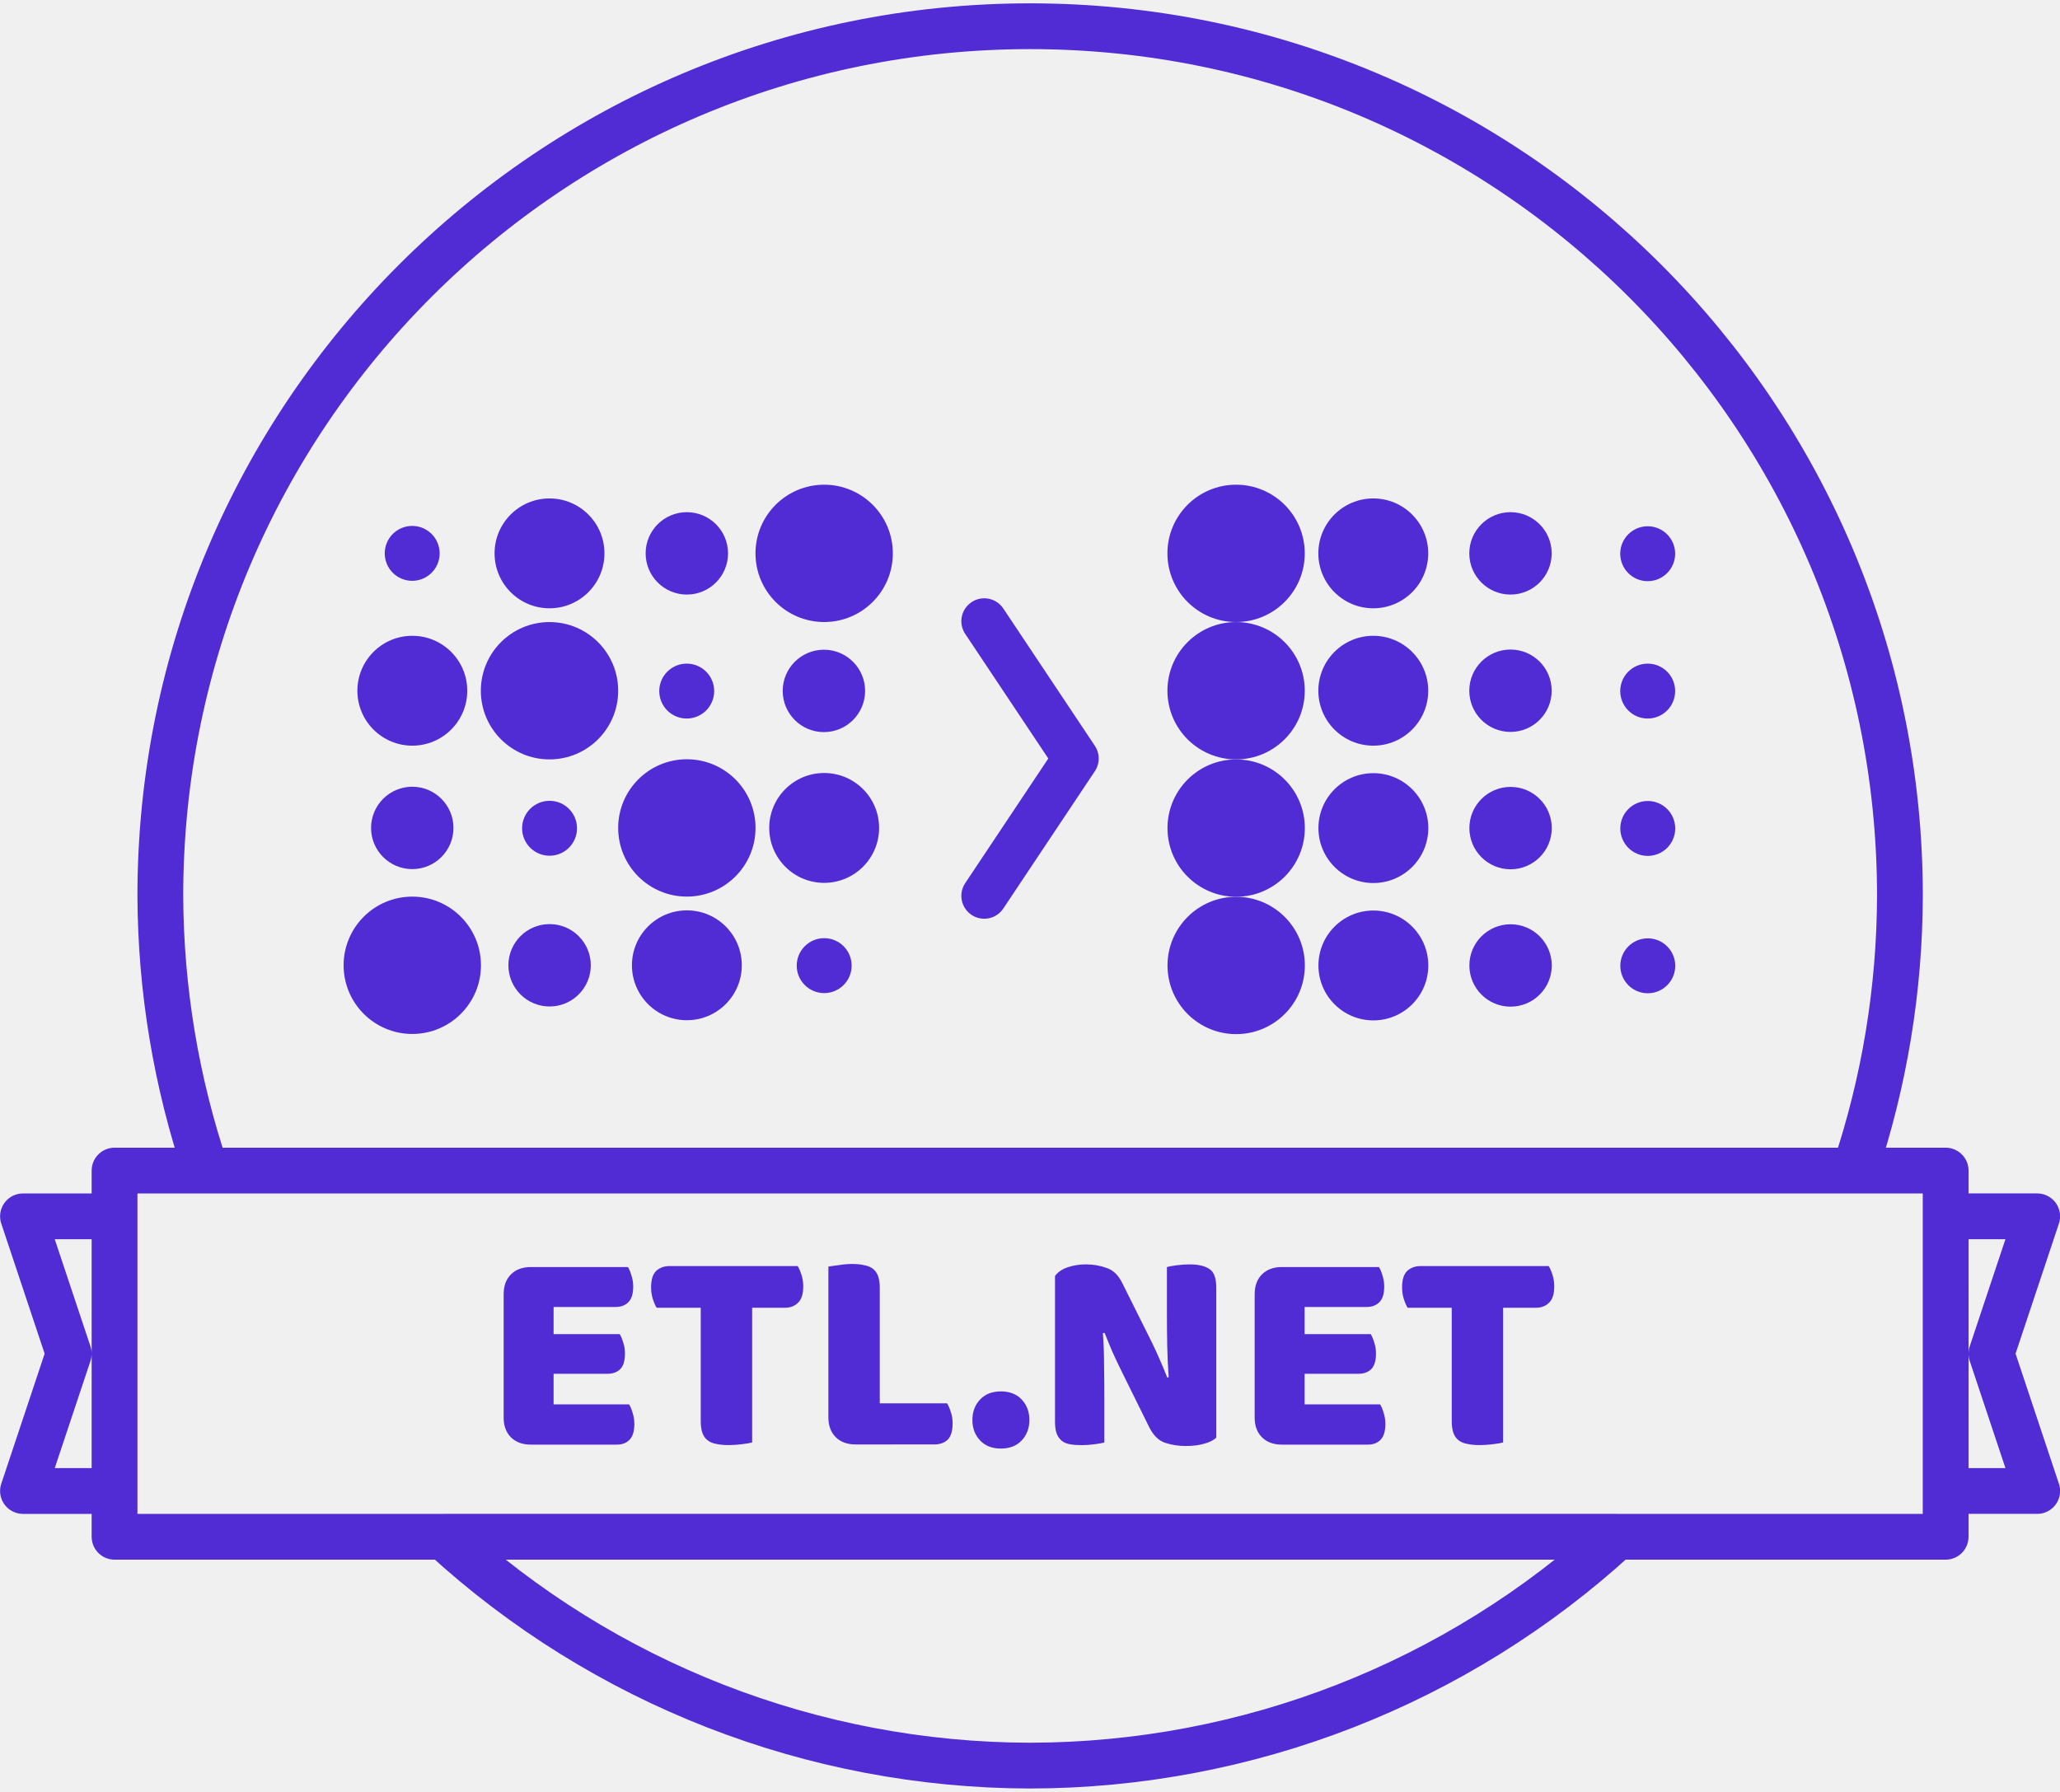
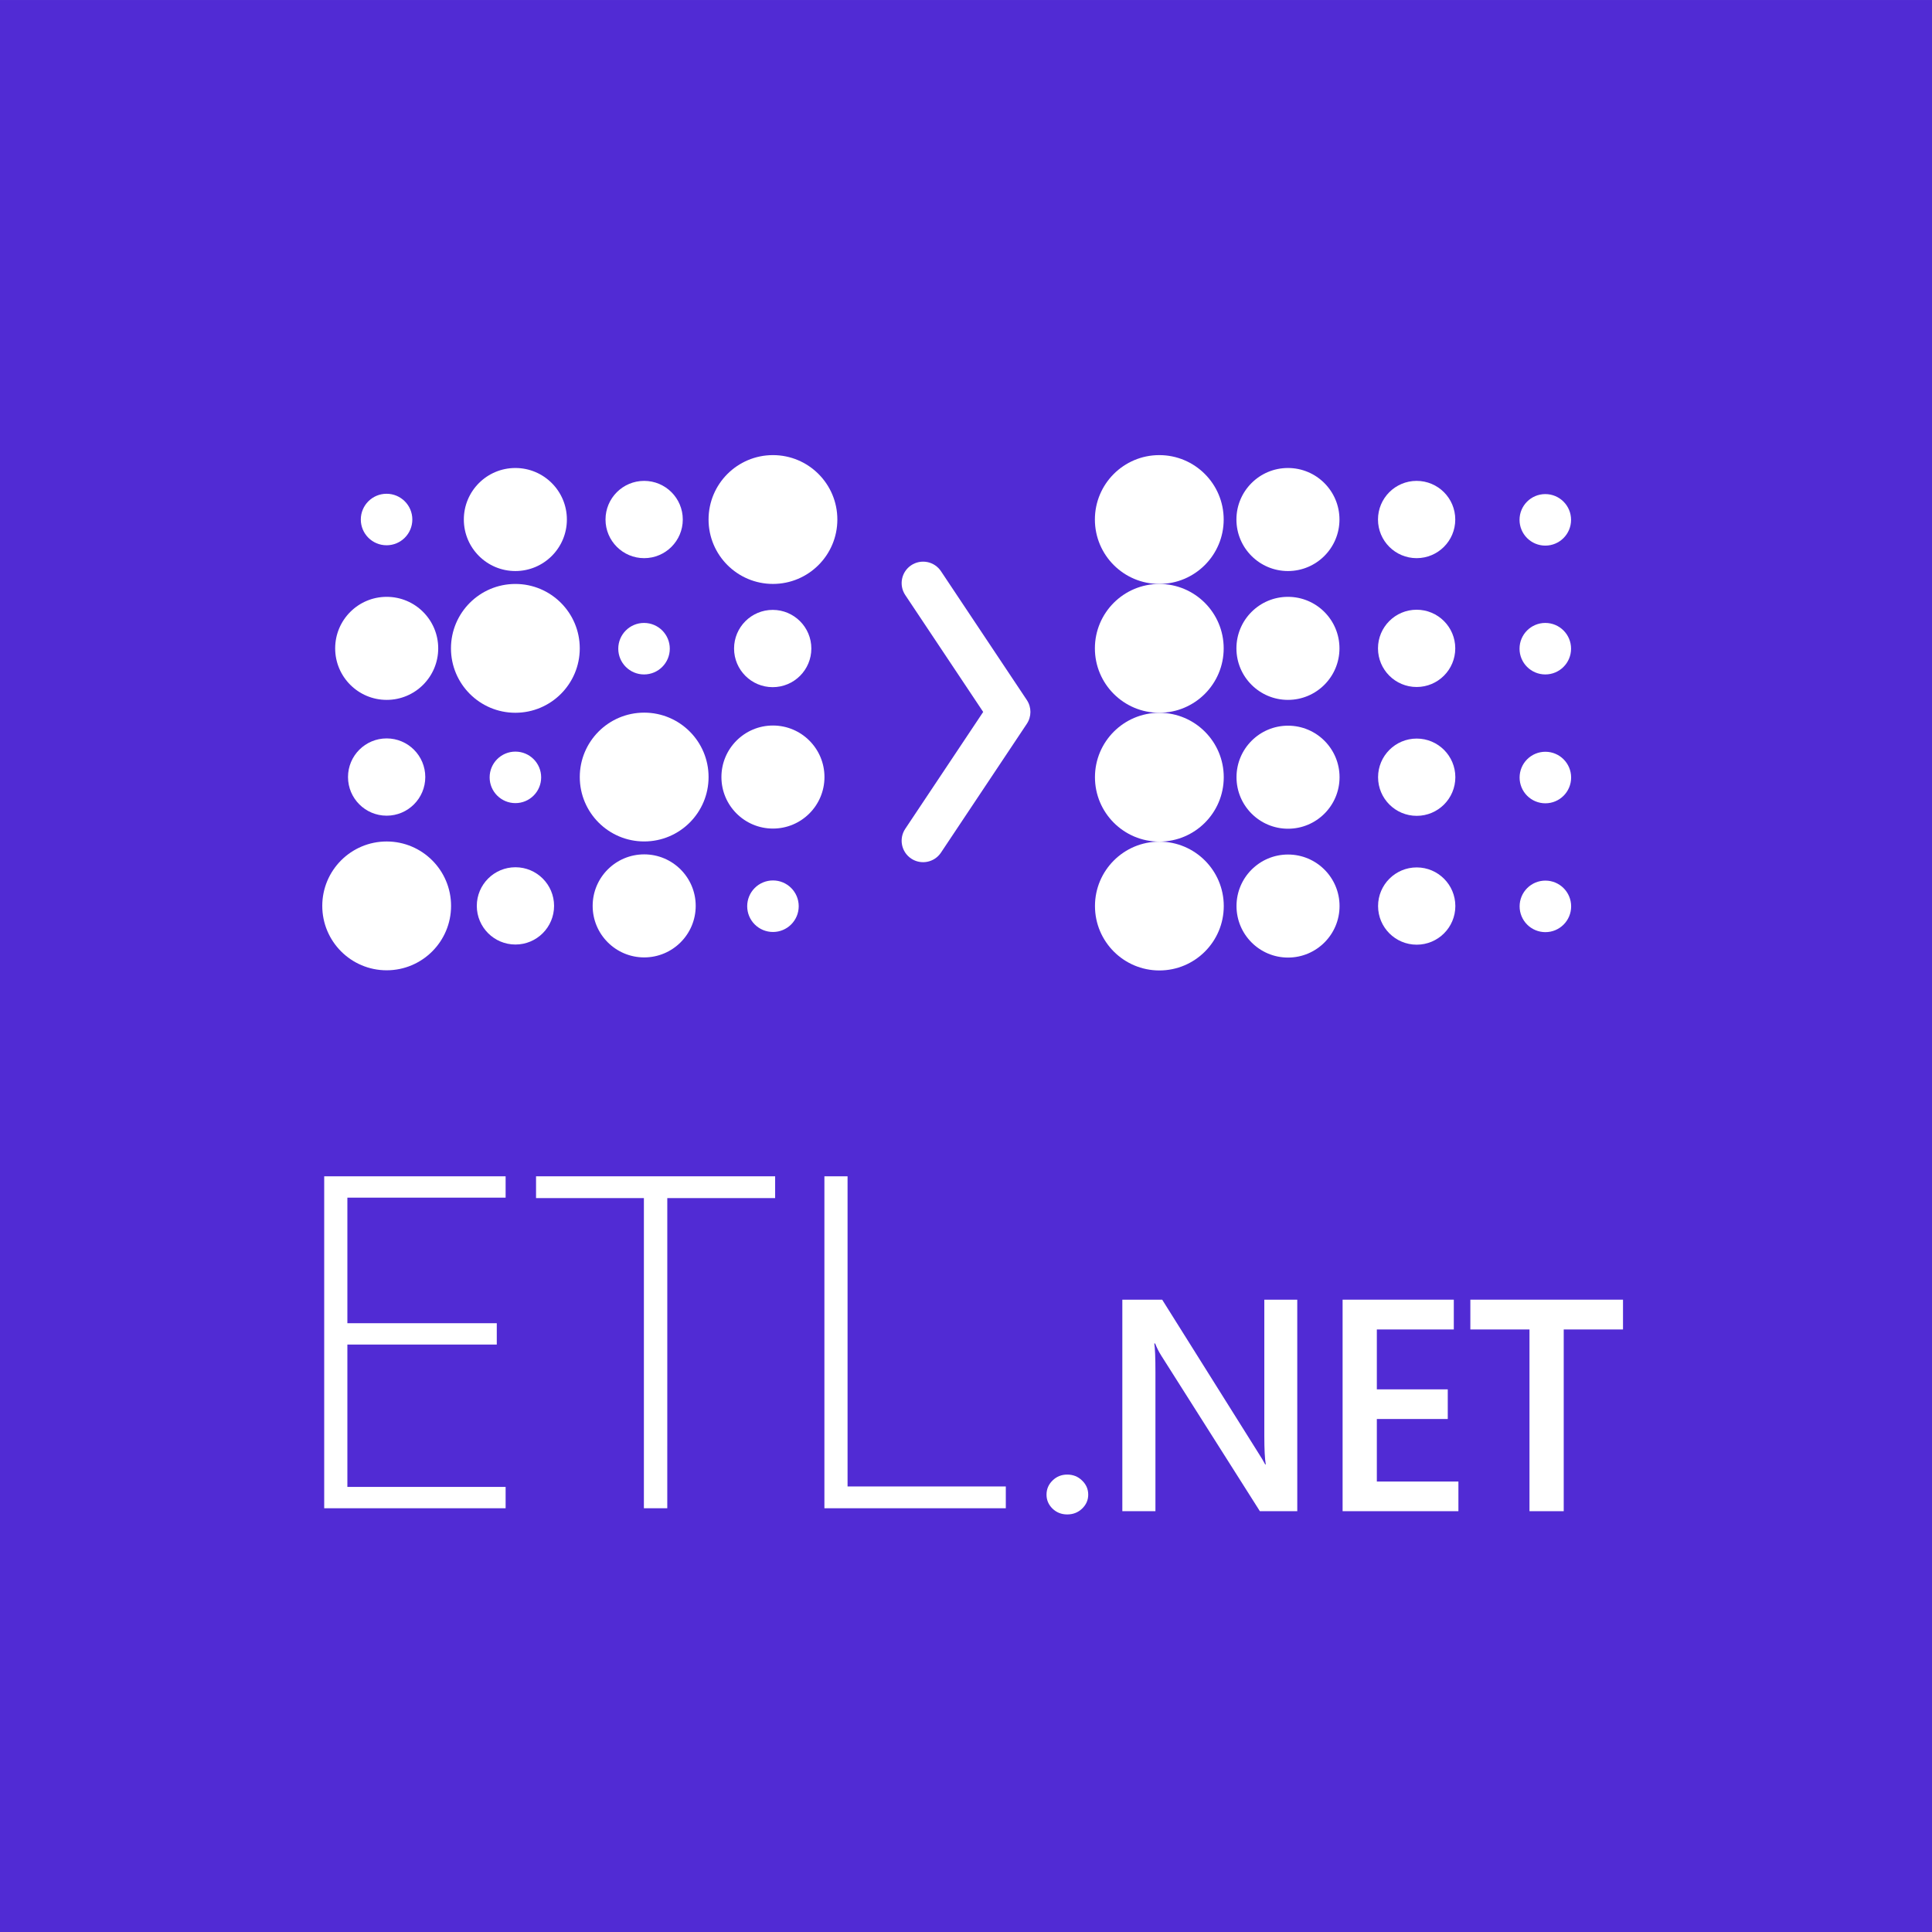
- <svg xmlns="http://www.w3.org/2000/svg" width="100pt" height="87pt" version="1.1" viewBox="0 0 119.06 103.19">
-   <g transform="translate(9.2604 -195.14)">
-     <path d="m103.19 265.25h5.292l-2.646 7.938 2.646 7.938h-5.292m-105.83-15.875h-5.292l2.646 7.938-2.646 7.938h5.292m-1e-7 -18.521h105.83v21.167h-105.83zm52.917-66.146a50.271 50.271 0 0 0-50.271 50.271 50.271 50.271 0 0 0 2.639 15.875h95.286a50.271 50.271 0 0 0 2.617-15.875 50.271 50.271 0 0 0-50.271-50.271zm-33.897 87.312a50.271 50.271 0 0 0 33.897 13.229 50.271 50.271 0 0 0 33.909-13.229z" fill="none" stroke="#512BD4" stroke-linejoin="round" stroke-width="2.646" />
-     <path d="m47.625 230.85 5.292 7.938-5.292 7.938" fill="none" stroke="#512BD4" stroke-linecap="round" stroke-linejoin="round" stroke-width="2.646" />
-     <g>
-       <path fill="#512BD4" d="m42.342 226.93a3.969 3.969 0 0 1-3.969 3.969 3.969 3.969 0 0 1-3.969-3.969 3.969 3.969 0 0 1 3.969-3.969 3.969 3.969 0 0 1 3.969 3.969z" />
-       <path fill="#512BD4" d="m25.674 226.93a3.175 3.175 0 0 1-3.175 3.175 3.175 3.175 0 0 1-3.175-3.175 3.175 3.175 0 0 1 3.175-3.175 3.175 3.175 0 0 1 3.175 3.175z" />
-       <path fill="#512BD4" d="m32.817 226.93a2.381 2.381 0 0 1-2.381 2.381 2.381 2.381 0 0 1-2.381-2.381 2.381 2.381 0 0 1 2.381-2.381 2.381 2.381 0 0 1 2.381 2.381z" />
-       <path fill="#512BD4" d="m16.15 226.93a1.587 1.587 0 0 1-1.587 1.587 1.587 1.587 0 0 1-1.587-1.587 1.587 1.587 0 0 1 1.587-1.587 1.587 1.587 0 0 1 1.587 1.587z" />
-       <path fill="#512BD4" d="m40.739 234.88a2.381 2.381 0 0 1-2.381 2.381 2.381 2.381 0 0 1-2.381-2.381 2.381 2.381 0 0 1 2.381-2.381 2.381 2.381 0 0 1 2.381 2.381z" />
-       <path fill="#512BD4" d="m17.745 234.87a3.175 3.175 0 0 1-3.175 3.175 3.175 3.175 0 0 1-3.175-3.175 3.175 3.175 0 0 1 3.175-3.175 3.175 3.175 0 0 1 3.175 3.175z" />
-       <path fill="#512BD4" d="m26.468 234.87a3.969 3.969 0 0 1-3.969 3.969 3.969 3.969 0 0 1-3.969-3.969 3.969 3.969 0 0 1 3.969-3.969 3.969 3.969 0 0 1 3.969 3.969z" />
-       <path fill="#512BD4" d="m32.016 234.89a1.587 1.587 0 0 1-1.587 1.587 1.587 1.587 0 0 1-1.587-1.587 1.587 1.587 0 0 1 1.587-1.587 1.587 1.587 0 0 1 1.587 1.587z" />
-       <path fill="#512BD4" d="m34.406 242.8a3.969 3.969 0 0 1-3.969 3.969 3.969 3.969 0 0 1-3.969-3.969 3.969 3.969 0 0 1 3.969-3.969 3.969 3.969 0 0 1 3.969 3.969z" />
-       <path fill="#512BD4" d="m41.548 242.8a3.175 3.175 0 0 1-3.175 3.175 3.175 3.175 0 0 1-3.175-3.175 3.175 3.175 0 0 1 3.175-3.175 3.175 3.175 0 0 1 3.175 3.175z" />
-       <path fill="#512BD4" d="m16.948 242.8a2.381 2.381 0 0 1-2.381 2.381 2.381 2.381 0 0 1-2.381-2.381 2.381 2.381 0 0 1 2.381-2.381 2.381 2.381 0 0 1 2.381 2.381z" />
-       <path fill="#512BD4" d="m24.089 242.82a1.587 1.587 0 0 1-1.587 1.587 1.587 1.587 0 0 1-1.587-1.587 1.587 1.587 0 0 1 1.587-1.587 1.587 1.587 0 0 1 1.587 1.587z" />
-       <path fill="#512BD4" d="m18.537 250.74a3.969 3.969 0 0 1-3.969 3.969 3.969 3.969 0 0 1-3.969-3.969 3.969 3.969 0 0 1 3.969-3.969 3.969 3.969 0 0 1 3.969 3.969z" />
-       <path fill="#512BD4" d="m33.613 250.74a3.175 3.175 0 0 1-3.175 3.175 3.175 3.175 0 0 1-3.175-3.175 3.175 3.175 0 0 1 3.175-3.175 3.175 3.175 0 0 1 3.175 3.175z" />
-       <path fill="#512BD4" d="m24.885 250.74a2.381 2.381 0 0 1-2.381 2.381 2.381 2.381 0 0 1-2.381-2.381 2.381 2.381 0 0 1 2.381-2.381 2.381 2.381 0 0 1 2.381 2.381z" />
-       <path fill="#512BD4" d="m39.961 250.76a1.587 1.587 0 0 1-1.587 1.587 1.587 1.587 0 0 1-1.587-1.587 1.587 1.587 0 0 1 1.587-1.587 1.587 1.587 0 0 1 1.587 1.587z" />
-       <path fill="#512BD4" d="m66.15 226.93a3.969 3.969 0 0 1-3.969 3.969 3.969 3.969 0 0 1-3.969-3.969 3.969 3.969 0 0 1 3.969-3.969 3.969 3.969 0 0 1 3.969 3.969z" />
-       <path fill="#512BD4" d="m73.285 226.93a3.175 3.175 0 0 1-3.175 3.175 3.175 3.175 0 0 1-3.175-3.175 3.175 3.175 0 0 1 3.175-3.175 3.175 3.175 0 0 1 3.175 3.175z" />
-       <path fill="#512BD4" d="m80.421 226.93a2.381 2.381 0 0 1-2.381 2.381 2.381 2.381 0 0 1-2.381-2.381 2.381 2.381 0 0 1 2.381-2.381 2.381 2.381 0 0 1 2.381 2.381z" />
-       <path fill="#512BD4" d="m87.557 226.95a1.587 1.587 0 0 1-1.587 1.587 1.587 1.587 0 0 1-1.587-1.587 1.587 1.587 0 0 1 1.587-1.587 1.587 1.587 0 0 1 1.587 1.587z" />
-       <path fill="#512BD4" d="m66.15 234.87a3.969 3.969 0 0 1-3.969 3.969 3.969 3.969 0 0 1-3.969-3.969 3.969 3.969 0 0 1 3.969-3.969 3.969 3.969 0 0 1 3.969 3.969z" />
-       <path fill="#512BD4" d="m73.285 234.87a3.175 3.175 0 0 1-3.175 3.175 3.175 3.175 0 0 1-3.175-3.175 3.175 3.175 0 0 1 3.175-3.175 3.175 3.175 0 0 1 3.175 3.175z" />
-       <path fill="#512BD4" d="m80.421 234.87a2.381 2.381 0 0 1-2.381 2.381 2.381 2.381 0 0 1-2.381-2.381 2.381 2.381 0 0 1 2.381-2.381 2.381 2.381 0 0 1 2.381 2.381z" />
-       <path fill="#512BD4" d="m87.557 234.89a1.587 1.587 0 0 1-1.587 1.587 1.587 1.587 0 0 1-1.587-1.587 1.587 1.587 0 0 1 1.587-1.587 1.587 1.587 0 0 1 1.587 1.587z" />
-       <path fill="#512BD4" d="m66.154 242.81a3.969 3.969 0 0 1-3.969 3.969 3.969 3.969 0 0 1-3.969-3.969 3.969 3.969 0 0 1 3.969-3.969 3.969 3.969 0 0 1 3.969 3.969z" />
-       <path fill="#512BD4" d="m73.29 242.81a3.175 3.175 0 0 1-3.175 3.175 3.175 3.175 0 0 1-3.175-3.175 3.175 3.175 0 0 1 3.175-3.175 3.175 3.175 0 0 1 3.175 3.175z" />
-       <path fill="#512BD4" d="m80.426 242.81a2.381 2.381 0 0 1-2.381 2.381 2.381 2.381 0 0 1-2.381-2.381 2.381 2.381 0 0 1 2.381-2.381 2.381 2.381 0 0 1 2.381 2.381z" />
-       <path fill="#512BD4" d="m87.561 242.83a1.587 1.587 0 0 1-1.587 1.587 1.587 1.587 0 0 1-1.587-1.587 1.587 1.587 0 0 1 1.587-1.587 1.587 1.587 0 0 1 1.587 1.587z" />
-       <path fill="#512BD4" d="m66.155 250.75a3.969 3.969 0 0 1-3.969 3.969 3.969 3.969 0 0 1-3.969-3.969 3.969 3.969 0 0 1 3.969-3.969 3.969 3.969 0 0 1 3.969 3.969z" />
-       <path fill="#512BD4" d="m73.29 250.75a3.175 3.175 0 0 1-3.175 3.175 3.175 3.175 0 0 1-3.175-3.175 3.175 3.175 0 0 1 3.175-3.175 3.175 3.175 0 0 1 3.175 3.175z" />
-       <path fill="#512BD4" d="m80.426 250.75a2.381 2.381 0 0 1-2.381 2.381 2.381 2.381 0 0 1-2.381-2.381 2.381 2.381 0 0 1 2.381-2.381 2.381 2.381 0 0 1 2.381 2.381z" />
-       <path fill="#512BD4" d="m87.562 250.77a1.587 1.587 0 0 1-1.587 1.587 1.587 1.587 0 0 1-1.587-1.587 1.587 1.587 0 0 1 1.587-1.587 1.587 1.587 0 0 1 1.587 1.587z" />
-     </g>
-     <g transform="scale(1.0037 .99634)" stroke-width=".423" aria-label="ETL.NET">
-       <path fill="#512BD4" d="m19.776 270.74q0-0.727 0.423-1.15 0.423-0.423 1.15-0.423h5.582q0.118 0.186 0.203 0.491 0.101 0.304 0.101 0.643 0 0.643-0.288 0.913-0.271 0.271-0.727 0.271h-3.569v1.573h3.806q0.118 0.186 0.203 0.491 0.101 0.288 0.101 0.626 0 0.643-0.271 0.913t-0.727 0.271h-3.112v1.776h4.347q0.118 0.186 0.203 0.491 0.101 0.304 0.101 0.643 0 0.643-0.288 0.93-0.271 0.271-0.727 0.271h-4.939q-0.727 0-1.15-0.423-0.423-0.423-0.423-1.15z" />
-       <path fill="#512BD4" d="m28.586 271.53q-0.118-0.186-0.22-0.507-0.101-0.321-0.101-0.677 0-0.66 0.288-0.947 0.304-0.288 0.778-0.288h7.375q0.118 0.186 0.22 0.507 0.101 0.321 0.101 0.677 0 0.66-0.304 0.947-0.288 0.288-0.761 0.288h-1.878v7.815q-0.186 0.051-0.592 0.101-0.389 0.051-0.778 0.051t-0.694-0.068q-0.288-0.051-0.491-0.203-0.203-0.152-0.304-0.423t-0.101-0.71v-6.563z" />
-       <path fill="#512BD4" d="m40.048 279.46q-0.727 0-1.15-0.423-0.423-0.423-0.423-1.15v-8.745q0.186-0.034 0.592-0.085 0.406-0.068 0.778-0.068 0.389 0 0.677 0.068 0.304 0.051 0.507 0.203 0.203 0.152 0.304 0.423t0.101 0.71v6.681h3.873q0.118 0.186 0.22 0.507 0.101 0.304 0.101 0.643 0 0.677-0.288 0.964-0.288 0.271-0.761 0.271z" />
-       <path fill="#512BD4" d="m46.767 278.04q0-0.71 0.44-1.184t1.201-0.474 1.201 0.474 0.44 1.184q0 0.71-0.44 1.184t-1.201 0.474-1.201-0.474-0.44-1.184z" />
-       <path fill="#512BD4" d="m60.811 279.06q-0.237 0.237-0.694 0.355-0.44 0.135-1.066 0.135-0.626 0-1.184-0.186-0.558-0.186-0.913-0.896l-1.675-3.417q-0.254-0.524-0.457-0.981-0.203-0.474-0.44-1.083l-0.101 0.017q0.068 0.913 0.068 1.861 0.017 0.947 0.017 1.861v2.622q-0.186 0.051-0.575 0.101-0.372 0.051-0.744 0.051t-0.66-0.051-0.474-0.203q-0.186-0.152-0.288-0.406-0.101-0.271-0.101-0.694v-8.457q0.237-0.338 0.727-0.507t1.049-0.169q0.626 0 1.184 0.203 0.575 0.186 0.913 0.88l1.692 3.417q0.254 0.524 0.457 0.998 0.203 0.457 0.44 1.066l0.085-0.017q-0.068-0.913-0.085-1.827-0.017-0.913-0.017-1.827v-2.74q0.186-0.051 0.558-0.101 0.389-0.051 0.761-0.051 0.744 0 1.133 0.271 0.389 0.254 0.389 1.083z" />
-       <path fill="#512BD4" d="m63.022 270.74q0-0.727 0.423-1.15 0.423-0.423 1.15-0.423h5.582q0.118 0.186 0.203 0.491 0.101 0.304 0.101 0.643 0 0.643-0.288 0.913-0.271 0.271-0.727 0.271h-3.569v1.573h3.806q0.118 0.186 0.203 0.491 0.101 0.288 0.101 0.626 0 0.643-0.271 0.913t-0.727 0.271h-3.112v1.776h4.347q0.118 0.186 0.203 0.491 0.101 0.304 0.101 0.643 0 0.643-0.288 0.93-0.271 0.271-0.727 0.271h-4.939q-0.727 0-1.15-0.423-0.423-0.423-0.423-1.15z" />
-       <path fill="#512BD4" d="m71.831 271.53q-0.118-0.186-0.22-0.507-0.101-0.321-0.101-0.677 0-0.66 0.288-0.947 0.304-0.288 0.778-0.288h7.375q0.118 0.186 0.22 0.507 0.101 0.321 0.101 0.677 0 0.66-0.304 0.947-0.288 0.288-0.761 0.288h-1.878v7.815q-0.186 0.051-0.592 0.101-0.389 0.051-0.778 0.051t-0.694-0.068q-0.288-0.051-0.491-0.203-0.203-0.152-0.304-0.423t-0.101-0.71v-6.563z" />
-     </g>
-   </g>
+ <svg xmlns="http://www.w3.org/2000/svg" width="100pt" height="100pt" version="1.1" viewBox="0 0 119.06 118.609" id="svg90">
+   <defs id="defs94" />
+   <rect style="fill:#512bd4;fill-opacity:1;fill-rule:evenodd;stroke-width:2.02" id="rect338" width="119.06" height="119.06" x="-2.4868996e-14" y="-0.225" />
+   <path style="color:#000000;fill:#ffffff;stroke-linecap:round;stroke-linejoin:round;-inkscape-stroke:none" d="m 57.145,34.412 a 1.323,1.323 0 0 0 -0.992,0.197 1.323,1.323 0 0 0 -0.367,1.834 l 4.803,7.205 -4.803,7.203 a 1.323,1.323 0 0 0 0.367,1.834 1.323,1.323 0 0 0 1.834,-0.367 l 5.291,-7.938 a 1.323,1.323 0 0 0 0,-1.467 l -5.291,-7.938 a 1.323,1.323 0 0 0 -0.842,-0.564 z" id="path4" />
+   <path fill="#512bd4" d="M 51.602,31.79 A 3.969,3.969 0 0 1 47.634,35.759 3.969,3.969 0 0 1 43.665,31.79 3.969,3.969 0 0 1 47.634,27.821 3.969,3.969 0 0 1 51.602,31.79 Z" id="path6" style="fill:#ffffff" />
+   <path fill="#512bd4" d="m 34.934,31.79 a 3.175,3.175 0 0 1 -3.175,3.175 3.175,3.175 0 0 1 -3.175,-3.175 3.175,3.175 0 0 1 3.175,-3.175 3.175,3.175 0 0 1 3.175,3.175 z" id="path8" style="fill:#ffffff" />
+   <path fill="#512bd4" d="M 42.077,31.79 A 2.381,2.381 0 0 1 39.696,34.171 2.381,2.381 0 0 1 37.315,31.79 2.381,2.381 0 0 1 39.696,29.409 2.381,2.381 0 0 1 42.077,31.79 Z" id="path10" style="fill:#ffffff" />
+   <path fill="#512bd4" d="M 25.41,31.79 A 1.587,1.587 0 0 1 23.823,33.377 1.587,1.587 0 0 1 22.235,31.79 1.587,1.587 0 0 1 23.823,30.203 1.587,1.587 0 0 1 25.41,31.79 Z" id="path12" style="fill:#ffffff" />
+   <path fill="#512bd4" d="M 49.999,39.74 A 2.381,2.381 0 0 1 47.618,42.121 2.381,2.381 0 0 1 45.237,39.74 2.381,2.381 0 0 1 47.618,37.359 2.381,2.381 0 0 1 49.999,39.74 Z" id="path14" style="fill:#ffffff" />
+   <path fill="#512bd4" d="m 27.005,39.73 a 3.175,3.175 0 0 1 -3.175,3.175 3.175,3.175 0 0 1 -3.175,-3.175 3.175,3.175 0 0 1 3.175,-3.175 3.175,3.175 0 0 1 3.175,3.175 z" id="path16" style="fill:#ffffff" />
+   <path fill="#512bd4" d="M 35.728,39.73 A 3.969,3.969 0 0 1 31.76,43.699 3.969,3.969 0 0 1 27.791,39.73 3.969,3.969 0 0 1 31.76,35.761 3.969,3.969 0 0 1 35.728,39.73 Z" id="path18" style="fill:#ffffff" />
+   <path fill="#512bd4" d="M 41.276,39.75 A 1.587,1.587 0 0 1 39.689,41.337 1.587,1.587 0 0 1 38.101,39.75 1.587,1.587 0 0 1 39.689,38.163 1.587,1.587 0 0 1 41.276,39.75 Z" id="path20" style="fill:#ffffff" />
+   <path fill="#512bd4" d="M 43.666,47.66 A 3.969,3.969 0 0 1 39.698,51.629 3.969,3.969 0 0 1 35.729,47.66 3.969,3.969 0 0 1 39.698,43.691 3.969,3.969 0 0 1 43.666,47.66 Z" id="path22" style="fill:#ffffff" />
+   <path fill="#512bd4" d="m 50.808,47.66 a 3.175,3.175 0 0 1 -3.175,3.175 3.175,3.175 0 0 1 -3.175,-3.175 3.175,3.175 0 0 1 3.175,-3.175 3.175,3.175 0 0 1 3.175,3.175 z" id="path24" style="fill:#ffffff" />
+   <path fill="#512bd4" d="M 26.208,47.66 A 2.381,2.381 0 0 1 23.827,50.041 2.381,2.381 0 0 1 21.446,47.66 2.381,2.381 0 0 1 23.827,45.279 2.381,2.381 0 0 1 26.208,47.66 Z" id="path26" style="fill:#ffffff" />
+   <path fill="#512bd4" d="M 33.349,47.68 A 1.587,1.587 0 0 1 31.762,49.267 1.587,1.587 0 0 1 30.174,47.68 1.587,1.587 0 0 1 31.762,46.093 1.587,1.587 0 0 1 33.349,47.68 Z" id="path28" style="fill:#ffffff" />
+   <path fill="#512bd4" d="M 27.797,55.6 A 3.969,3.969 0 0 1 23.829,59.569 3.969,3.969 0 0 1 19.86,55.6 3.969,3.969 0 0 1 23.829,51.631 3.969,3.969 0 0 1 27.797,55.6 Z" id="path30" style="fill:#ffffff" />
+   <path fill="#512bd4" d="m 42.873,55.6 a 3.175,3.175 0 0 1 -3.175,3.175 3.175,3.175 0 0 1 -3.175,-3.175 3.175,3.175 0 0 1 3.175,-3.175 3.175,3.175 0 0 1 3.175,3.175 z" id="path32" style="fill:#ffffff" />
+   <path fill="#512bd4" d="M 34.145,55.6 A 2.381,2.381 0 0 1 31.764,57.981 2.381,2.381 0 0 1 29.383,55.6 2.381,2.381 0 0 1 31.764,53.219 2.381,2.381 0 0 1 34.145,55.6 Z" id="path34" style="fill:#ffffff" />
+   <path fill="#512bd4" d="M 49.221,55.62 A 1.587,1.587 0 0 1 47.634,57.208 1.587,1.587 0 0 1 46.046,55.62 1.587,1.587 0 0 1 47.634,54.032 1.587,1.587 0 0 1 49.221,55.62 Z" id="path36" style="fill:#ffffff" />
+   <path fill="#512bd4" d="M 75.41,31.79 A 3.969,3.969 0 0 1 71.442,35.759 3.969,3.969 0 0 1 67.473,31.79 3.969,3.969 0 0 1 71.442,27.821 3.969,3.969 0 0 1 75.41,31.79 Z" id="path38" style="fill:#ffffff" />
+   <path fill="#512bd4" d="m 82.545,31.79 a 3.175,3.175 0 0 1 -3.175,3.175 3.175,3.175 0 0 1 -3.175,-3.175 3.175,3.175 0 0 1 3.175,-3.175 3.175,3.175 0 0 1 3.175,3.175 z" id="path40" style="fill:#ffffff" />
+   <path fill="#512bd4" d="M 89.681,31.79 A 2.381,2.381 0 0 1 87.3,34.171 2.381,2.381 0 0 1 84.919,31.79 2.381,2.381 0 0 1 87.3,29.409 2.381,2.381 0 0 1 89.681,31.79 Z" id="path42" style="fill:#ffffff" />
+   <path fill="#512bd4" d="M 96.817,31.81 A 1.587,1.587 0 0 1 95.23,33.398 1.587,1.587 0 0 1 93.642,31.81 1.587,1.587 0 0 1 95.23,30.223 1.587,1.587 0 0 1 96.817,31.81 Z" id="path44" style="fill:#ffffff" />
+   <path fill="#512bd4" d="M 75.41,39.73 A 3.969,3.969 0 0 1 71.442,43.699 3.969,3.969 0 0 1 67.473,39.73 3.969,3.969 0 0 1 71.442,35.761 3.969,3.969 0 0 1 75.41,39.73 Z" id="path46" style="fill:#ffffff" />
+   <path fill="#512bd4" d="m 82.545,39.73 a 3.175,3.175 0 0 1 -3.175,3.175 3.175,3.175 0 0 1 -3.175,-3.175 3.175,3.175 0 0 1 3.175,-3.175 3.175,3.175 0 0 1 3.175,3.175 z" id="path48" style="fill:#ffffff" />
+   <path fill="#512bd4" d="M 89.681,39.73 A 2.381,2.381 0 0 1 87.3,42.111 2.381,2.381 0 0 1 84.919,39.73 2.381,2.381 0 0 1 87.3,37.349 2.381,2.381 0 0 1 89.681,39.73 Z" id="path50" style="fill:#ffffff" />
+   <path fill="#512bd4" d="M 96.817,39.75 A 1.587,1.587 0 0 1 95.23,41.337 1.587,1.587 0 0 1 93.642,39.75 1.587,1.587 0 0 1 95.23,38.163 1.587,1.587 0 0 1 96.817,39.75 Z" id="path52" style="fill:#ffffff" />
+   <path fill="#512bd4" d="M 75.414,47.67 A 3.969,3.969 0 0 1 71.446,51.639 3.969,3.969 0 0 1 67.477,47.67 3.969,3.969 0 0 1 71.446,43.701 3.969,3.969 0 0 1 75.414,47.67 Z" id="path54" style="fill:#ffffff" />
+   <path fill="#512bd4" d="m 82.55,47.67 a 3.175,3.175 0 0 1 -3.175,3.175 3.175,3.175 0 0 1 -3.175,-3.175 3.175,3.175 0 0 1 3.175,-3.175 3.175,3.175 0 0 1 3.175,3.175 z" id="path56" style="fill:#ffffff" />
+   <path fill="#512bd4" d="M 89.686,47.67 A 2.381,2.381 0 0 1 87.305,50.051 2.381,2.381 0 0 1 84.924,47.67 2.381,2.381 0 0 1 87.305,45.289 2.381,2.381 0 0 1 89.686,47.67 Z" id="path58" style="fill:#ffffff" />
+   <path fill="#512bd4" d="M 96.821,47.69 A 1.587,1.587 0 0 1 95.234,49.278 1.587,1.587 0 0 1 93.646,47.69 1.587,1.587 0 0 1 95.234,46.102 1.587,1.587 0 0 1 96.821,47.69 Z" id="path60" style="fill:#ffffff" />
+   <path fill="#512bd4" d="M 75.415,55.61 A 3.969,3.969 0 0 1 71.447,59.579 3.969,3.969 0 0 1 67.478,55.61 3.969,3.969 0 0 1 71.447,51.641 3.969,3.969 0 0 1 75.415,55.61 Z" id="path62" style="fill:#ffffff" />
+   <path fill="#512bd4" d="m 82.55,55.61 a 3.175,3.175 0 0 1 -3.175,3.175 3.175,3.175 0 0 1 -3.175,-3.175 3.175,3.175 0 0 1 3.175,-3.175 3.175,3.175 0 0 1 3.175,3.175 z" id="path64" style="fill:#ffffff" />
+   <path fill="#512bd4" d="M 89.686,55.61 A 2.381,2.381 0 0 1 87.305,57.991 2.381,2.381 0 0 1 84.924,55.61 2.381,2.381 0 0 1 87.305,53.229 2.381,2.381 0 0 1 89.686,55.61 Z" id="path66" style="fill:#ffffff" />
+   <path fill="#512bd4" d="M 96.822,55.63 A 1.587,1.587 0 0 1 95.235,57.218 1.587,1.587 0 0 1 93.647,55.63 1.587,1.587 0 0 1 95.235,54.042 1.587,1.587 0 0 1 96.822,55.63 Z" id="path68" style="fill:#ffffff" />
+   <path d="m 65.768,93.102 c -0.355,0 -0.656,-0.118 -0.904,-0.355 -0.248,-0.242 -0.372,-0.53 -0.372,-0.864 0,-0.339 0.124,-0.63 0.372,-0.873 0.248,-0.242 0.55,-0.364 0.904,-0.364 0.361,0 0.665,0.121 0.913,0.364 0.254,0.242 0.381,0.533 0.381,0.873 0,0.333 -0.127,0.621 -0.381,0.864 -0.248,0.236 -0.553,0.355 -0.913,0.355 z" fill="#ffffff" id="path4-5" style="stroke-width:0.11" />
+   <path d="m 79.945,92.902 h -2.305 l -6.073,-9.581 c -0.154,-0.242 -0.281,-0.494 -0.381,-0.755 h -0.053 c 0.047,0.279 0.071,0.876 0.071,1.791 v 8.545 H 69.164 V 79.867 h 2.456 l 5.869,9.354 c 0.248,0.388 0.408,0.655 0.479,0.8 h 0.035 c -0.059,-0.345 -0.089,-0.93 -0.089,-1.754 v -8.399 h 2.03 z" fill="#ffffff" id="path6-9" style="stroke-width:0.11" />
+   <path d="M 89.875,92.902 H 82.738 V 79.867 h 6.853 v 1.836 h -4.743 v 3.691 h 4.371 v 1.827 h -4.371 v 3.854 h 5.027 z" fill="#ffffff" id="path8-5" style="stroke-width:0.11" />
+   <path d="M 100.018,81.703 H 96.365 V 92.902 H 94.255 V 81.703 h -3.644 v -1.836 h 9.407 z" fill="#ffffff" id="path10-3" style="stroke-width:0.11" />
+   <path style="color:#000000;font-weight:300;font-size:27.787px;font-family:'Open Sans';-inkscape-font-specification:'Open Sans, Light';fill:#ffffff;stroke-width:0.716;-inkscape-stroke:none" d="M 31.159,92.721 H 19.979 V 72.265 h 11.18 v 1.315 h -9.752 v 7.738 h 9.207 v 1.315 h -9.207 v 8.773 h 9.752 z" id="path21767" />
+   <path style="color:#000000;font-weight:300;font-size:27.787px;font-family:'Open Sans';-inkscape-font-specification:'Open Sans, Light';fill:#ffffff;stroke-width:0.716;-inkscape-stroke:none" d="M 41.121,92.721 H 39.68 V 73.608 h -6.646 v -1.343 h 14.734 v 1.343 h -6.646 z" id="path21769" />
+   <path style="color:#000000;font-weight:300;font-size:27.787px;font-family:'Open Sans';-inkscape-font-specification:'Open Sans, Light';fill:#ffffff;stroke-width:0.716;-inkscape-stroke:none" d="M 50.804,92.721 V 72.265 h 1.427 v 19.113 h 9.752 v 1.343 z" id="path21771" />
</svg>
